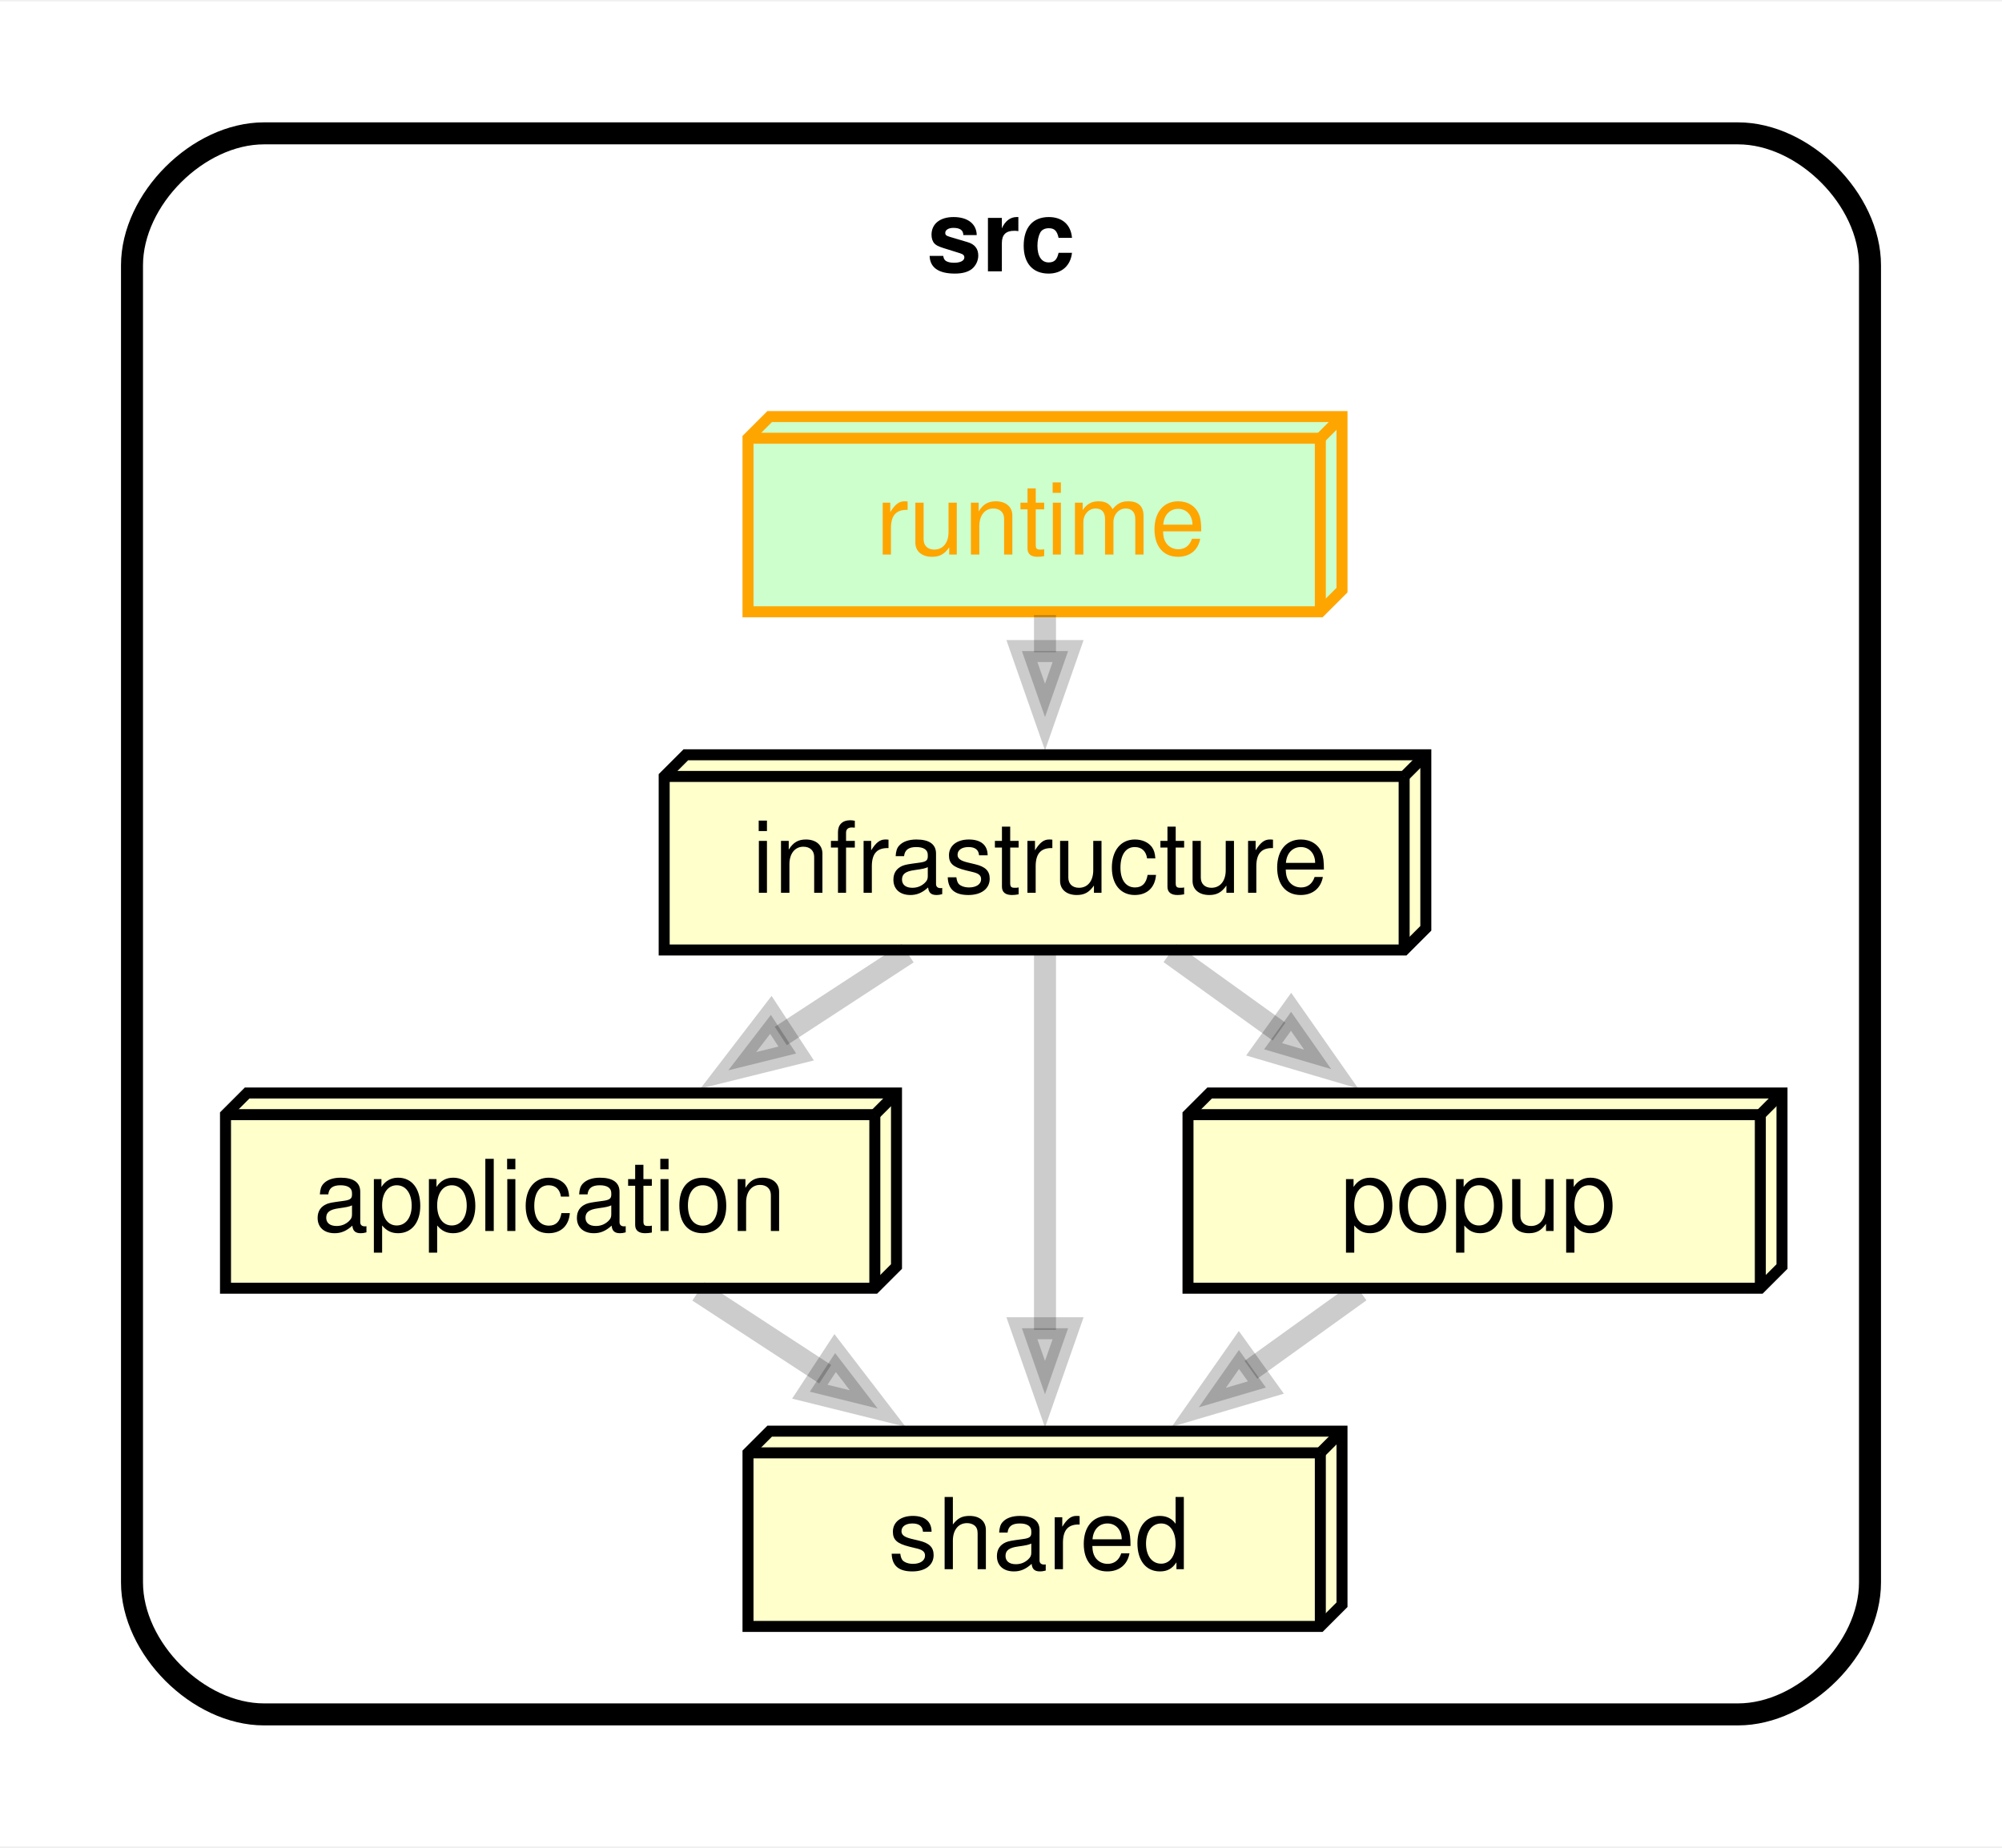
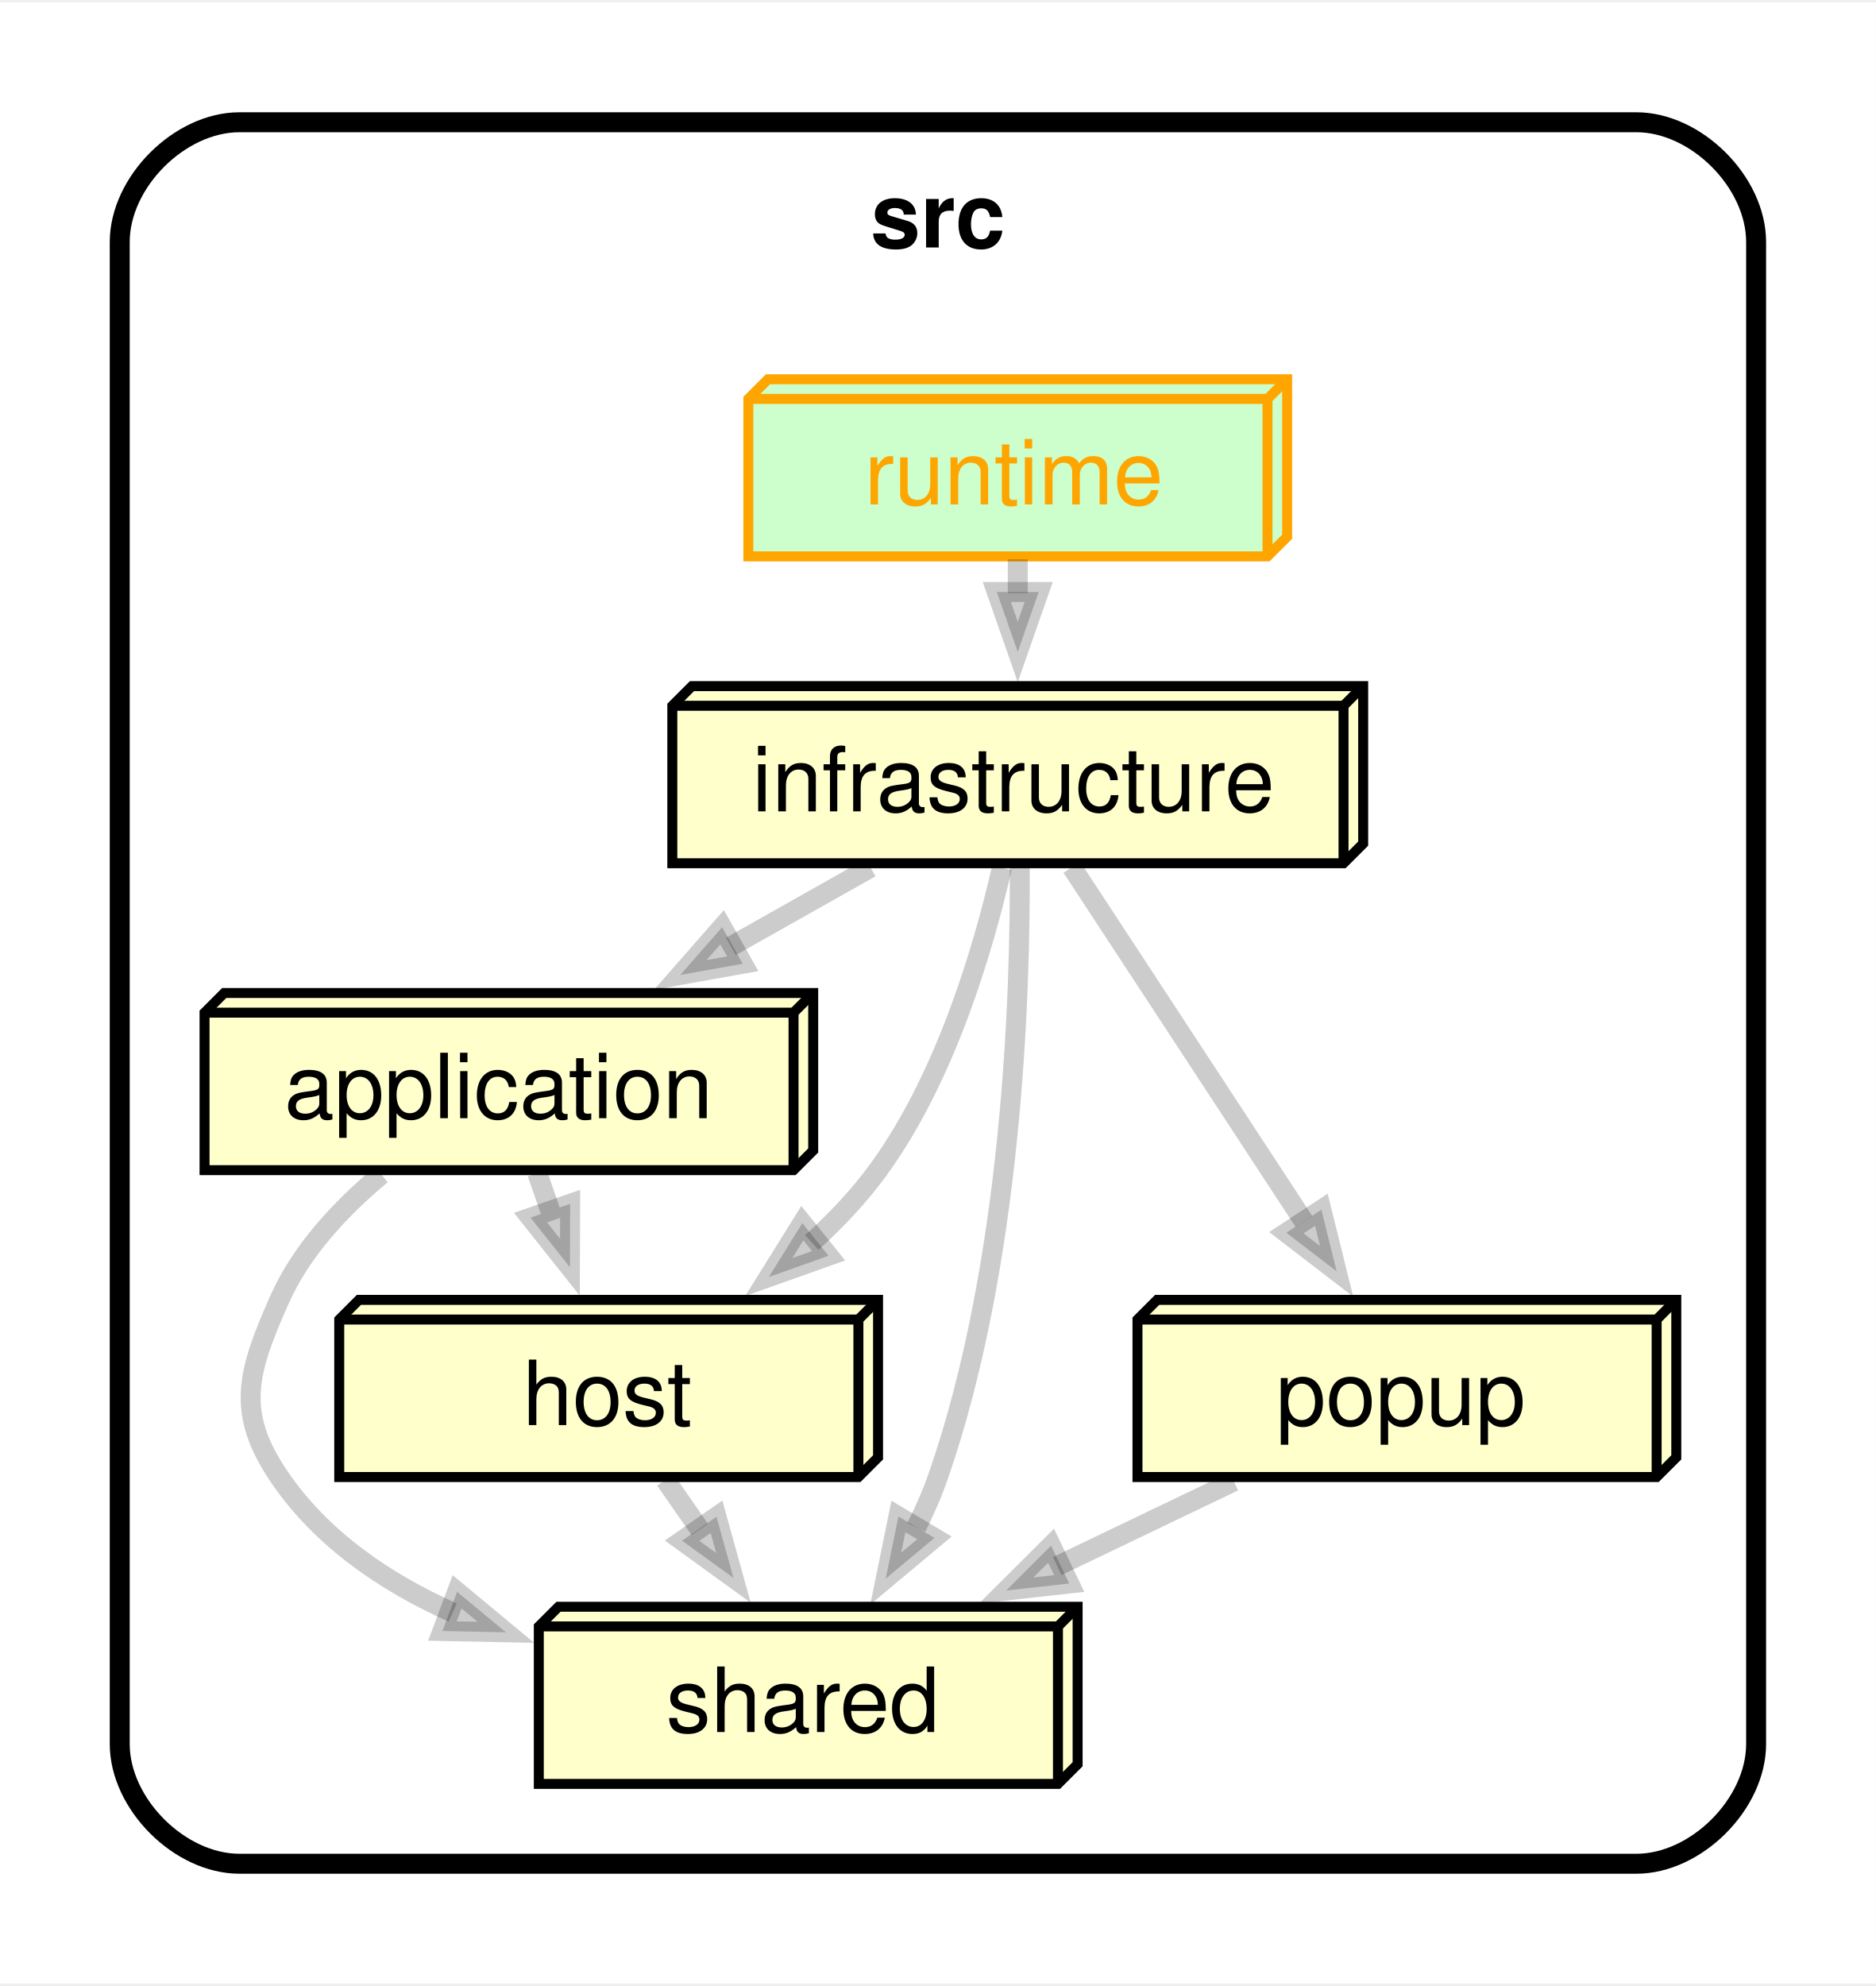
- <svg xmlns="http://www.w3.org/2000/svg" xmlns:xlink="http://www.w3.org/1999/xlink" width="182pt" height="168pt" viewBox="0.00 0.00 182.00 167.75">
-   <g id="graph0" class="graph" transform="scale(1 1) rotate(0) translate(4 163.75)">
-     <polygon fill="white" stroke="none" points="-4,4 -4,-163.75 178,-163.75 178,4 -4,4" />
+ <svg xmlns="http://www.w3.org/2000/svg" xmlns:xlink="http://www.w3.org/1999/xlink" width="188pt" height="199pt" viewBox="0.00 0.00 188.00 198.50">
+   <g id="graph0" class="graph" transform="scale(1 1) rotate(0) translate(4 194.5)">
+     <polygon fill="white" stroke="none" points="-4,4 -4,-194.5 184,-194.5 184,4 -4,4" />
    <g id="clust1" class="cluster">
-       <path fill="#ffffff" stroke="black" stroke-width="2" d="M20,-8C20,-8 154,-8 154,-8 160,-8 166,-14 166,-20 166,-20 166,-139.75 166,-139.75 166,-145.75 160,-151.75 154,-151.75 154,-151.75 20,-151.75 20,-151.75 14,-151.75 8,-145.75 8,-139.75 8,-139.75 8,-20 8,-20 8,-14 14,-8 20,-8" />
-       <text text-anchor="middle" x="87" y="-139.2" font-family="Helvetica,sans-Serif" font-weight="bold" font-size="9.00">src</text>
+       <path fill="#ffffff" stroke="black" stroke-width="2" d="M20,-8C20,-8 160,-8 160,-8 166,-8 172,-14 172,-20 172,-20 172,-170.5 172,-170.5 172,-176.5 166,-182.5 160,-182.5 160,-182.5 20,-182.5 20,-182.5 14,-182.5 8,-176.5 8,-170.5 8,-170.5 8,-20 8,-20 8,-14 14,-8 20,-8" />
+       <text text-anchor="middle" x="90" y="-169.95" font-family="Helvetica,sans-Serif" font-weight="bold" font-size="9.00">src</text>
    </g>
    <g id="node1" class="node">
      <g id="a_node1">
        <a xlink:href="src/application" xlink:title="application">
-           <polygon fill="#ffffcc" stroke="black" points="77.5,-64.5 18.47,-64.5 16.5,-62.53 16.5,-46.75 75.53,-46.75 77.5,-48.72 77.5,-64.5" />
-           <polyline fill="none" stroke="black" points="75.53,-62.53 16.5,-62.53" />
-           <polyline fill="none" stroke="black" points="75.53,-62.53 75.53,-46.75" />
-           <polyline fill="none" stroke="black" points="75.53,-62.53 77.5,-64.5" />
-           <text text-anchor="start" x="24.5" y="-51.95" font-family="Helvetica,sans-Serif" font-size="9.00">application</text>
+           <polygon fill="#ffffcc" stroke="black" points="77.5,-95.25 18.47,-95.25 16.5,-93.28 16.5,-77.5 75.53,-77.5 77.5,-79.47 77.5,-95.25" />
+           <polyline fill="none" stroke="black" points="75.53,-93.28 16.5,-93.28" />
+           <polyline fill="none" stroke="black" points="75.53,-93.28 75.53,-77.5" />
+           <polyline fill="none" stroke="black" points="75.53,-93.28 77.5,-95.25" />
+           <text text-anchor="start" x="24.5" y="-82.7" font-family="Helvetica,sans-Serif" font-size="9.00">application</text>
        </a>
      </g>
    </g>
    <g id="node2" class="node">
      <g id="a_node2">
        <a xlink:href="src/shared" xlink:title="shared">
-           <polygon fill="#ffffcc" stroke="black" points="118,-33.75 65.97,-33.75 64,-31.78 64,-16 116.03,-16 118,-17.97 118,-33.75" />
-           <polyline fill="none" stroke="black" points="116.03,-31.78 64,-31.78" />
-           <polyline fill="none" stroke="black" points="116.03,-31.78 116.03,-16" />
-           <polyline fill="none" stroke="black" points="116.03,-31.78 118,-33.75" />
-           <text text-anchor="start" x="76.75" y="-21.2" font-family="Helvetica,sans-Serif" font-size="9.00">shared</text>
+           <polygon fill="#ffffcc" stroke="black" points="104,-33.75 51.97,-33.75 50,-31.78 50,-16 102.03,-16 104,-17.97 104,-33.75" />
+           <polyline fill="none" stroke="black" points="102.03,-31.78 50,-31.78" />
+           <polyline fill="none" stroke="black" points="102.03,-31.78 102.03,-16" />
+           <polyline fill="none" stroke="black" points="102.03,-31.78 104,-33.75" />
+           <text text-anchor="start" x="62.75" y="-21.2" font-family="Helvetica,sans-Serif" font-size="9.00">shared</text>
        </a>
      </g>
    </g>
    <g id="edge1" class="edge">
-       <path fill="none" stroke="#000000" stroke-width="2" stroke-opacity="0.2" d="M59.49,-46.46C63.08,-44.12 67.09,-41.5 71.02,-38.93" />
-       <polygon fill="#000000" fill-opacity="0.2" stroke="#000000" stroke-width="2" stroke-opacity="0.2" points="71.92,-40.85 75.79,-35.81 69.62,-37.34 71.92,-40.85" />
+       <path fill="none" stroke="#000000" stroke-width="2" stroke-opacity="0.2" d="M34.22,-77.06C30.17,-73.69 26.18,-69.43 24,-64.5 20.81,-57.29 19.56,-53.27 24,-46.75 28.2,-40.58 34.53,-36.23 41.37,-33.17" />
+       <polygon fill="#000000" fill-opacity="0.2" stroke="#000000" stroke-width="2" stroke-opacity="0.2" points="41.81,-35.25 46.7,-31.19 40.34,-31.32 41.81,-35.25" />
    </g>
    <g id="node3" class="node">
      <g id="a_node3">
-         <a xlink:href="src/infrastructure" xlink:title="infrastructure">
-           <polygon fill="#ffffcc" stroke="black" points="125.62,-95.25 58.35,-95.25 56.38,-93.28 56.38,-77.5 123.65,-77.5 125.62,-79.47 125.62,-95.25" />
-           <polyline fill="none" stroke="black" points="123.65,-93.28 56.38,-93.28" />
-           <polyline fill="none" stroke="black" points="123.65,-93.28 123.65,-77.5" />
-           <polyline fill="none" stroke="black" points="123.65,-93.28 125.62,-95.25" />
-           <text text-anchor="start" x="64.38" y="-82.7" font-family="Helvetica,sans-Serif" font-size="9.00">infrastructure</text>
+         <a xlink:href="src/host" xlink:title="host">
+           <polygon fill="#ffffcc" stroke="black" points="84,-64.5 31.97,-64.5 30,-62.53 30,-46.75 82.03,-46.75 84,-48.72 84,-64.5" />
+           <polyline fill="none" stroke="black" points="82.03,-62.53 30,-62.53" />
+           <polyline fill="none" stroke="black" points="82.03,-62.53 82.03,-46.75" />
+           <polyline fill="none" stroke="black" points="82.03,-62.53 84,-64.5" />
+           <text text-anchor="start" x="48.38" y="-51.95" font-family="Helvetica,sans-Serif" font-size="9.00">host</text>
        </a>
      </g>
    </g>
-     <g id="edge4" class="edge">
-       <path fill="none" stroke="#000000" stroke-width="2" stroke-opacity="0.2" d="M78.51,-77.21C74.92,-74.87 70.91,-72.25 66.98,-69.68" />
-       <polygon fill="#000000" fill-opacity="0.2" stroke="#000000" stroke-width="2" stroke-opacity="0.2" points="68.38,-68.09 62.21,-66.56 66.08,-71.6 68.38,-68.09" />
+     <g id="edge2" class="edge">
+       <path fill="none" stroke="#000000" stroke-width="2" stroke-opacity="0.2" d="M49.84,-77.21C50.26,-76.01 50.7,-74.73 51.15,-73.43" />
+       <polygon fill="#000000" fill-opacity="0.2" stroke="#000000" stroke-width="2" stroke-opacity="0.2" points="53.14,-74.12 53.12,-67.77 49.17,-72.74 53.14,-74.12" />
    </g>
-     <g id="edge2" class="edge">
-       <path fill="none" stroke="#000000" stroke-width="2" stroke-opacity="0.2" d="M91,-77.1C91,-68.31 91,-54.16 91,-42.96" />
-       <polygon fill="#000000" fill-opacity="0.2" stroke="#000000" stroke-width="2" stroke-opacity="0.2" points="93.1,-43.11 91,-37.11 88.9,-43.11 93.1,-43.11" />
+     <g id="edge3" class="edge">
+       <path fill="none" stroke="#000000" stroke-width="2" stroke-opacity="0.2" d="M62.68,-46.46C63.77,-44.9 64.94,-43.21 66.13,-41.5" />
+       <polygon fill="#000000" fill-opacity="0.2" stroke="#000000" stroke-width="2" stroke-opacity="0.2" points="67.81,-42.77 69.51,-36.64 64.36,-40.37 67.81,-42.77" />
    </g>
    <g id="node4" class="node">
      <g id="a_node4">
-         <a xlink:href="src/popup" xlink:title="popup">
-           <polygon fill="#ffffcc" stroke="black" points="158,-64.5 105.97,-64.5 104,-62.53 104,-46.75 156.03,-46.75 158,-48.72 158,-64.5" />
-           <polyline fill="none" stroke="black" points="156.03,-62.53 104,-62.53" />
-           <polyline fill="none" stroke="black" points="156.03,-62.53 156.03,-46.75" />
-           <polyline fill="none" stroke="black" points="156.03,-62.53 158,-64.5" />
-           <text text-anchor="start" x="117.88" y="-51.95" font-family="Helvetica,sans-Serif" font-size="9.00">popup</text>
-         </a>
-       </g>
-     </g>
-     <g id="edge3" class="edge">
-       <path fill="none" stroke="#000000" stroke-width="2" stroke-opacity="0.2" d="M102.36,-77.21C105.45,-74.99 108.89,-72.51 112.28,-70.08" />
-       <polygon fill="#000000" fill-opacity="0.2" stroke="#000000" stroke-width="2" stroke-opacity="0.2" points="113.37,-71.88 117.02,-66.67 110.92,-68.47 113.37,-71.88" />
-     </g>
-     <g id="edge5" class="edge">
-       <path fill="none" stroke="#000000" stroke-width="2" stroke-opacity="0.2" d="M119.64,-46.46C116.55,-44.24 113.11,-41.76 109.72,-39.33" />
-       <polygon fill="#000000" fill-opacity="0.2" stroke="#000000" stroke-width="2" stroke-opacity="0.2" points="111.08,-37.72 104.98,-35.92 108.63,-41.13 111.08,-37.72" />
-     </g>
-     <g id="node5" class="node">
-       <g id="a_node5">
-         <a xlink:href="src/runtime" xlink:title="no-orphans">
-           <polygon fill="#ccffcc" stroke="orange" points="118,-126 65.97,-126 64,-124.03 64,-108.25 116.03,-108.25 118,-110.22 118,-126" />
-           <polyline fill="none" stroke="orange" points="116.03,-124.03 64,-124.03" />
-           <polyline fill="none" stroke="orange" points="116.03,-124.03 116.03,-108.25" />
-           <polyline fill="none" stroke="orange" points="116.03,-124.03 118,-126" />
-           <text text-anchor="start" x="75.62" y="-113.45" font-family="Helvetica,sans-Serif" font-size="9.00" fill="orange">runtime</text>
+         <a xlink:href="src/infrastructure" xlink:title="infrastructure">
+           <polygon fill="#ffffcc" stroke="black" points="132.62,-126 65.35,-126 63.38,-124.03 63.38,-108.25 130.65,-108.25 132.62,-110.22 132.62,-126" />
+           <polyline fill="none" stroke="black" points="130.65,-124.03 63.38,-124.03" />
+           <polyline fill="none" stroke="black" points="130.65,-124.03 130.65,-108.25" />
+           <polyline fill="none" stroke="black" points="130.65,-124.03 132.62,-126" />
+           <text text-anchor="start" x="71.38" y="-113.45" font-family="Helvetica,sans-Serif" font-size="9.00">infrastructure</text>
        </a>
      </g>
    </g>
    <g id="edge6" class="edge">
-       <path fill="none" stroke="#000000" stroke-width="2" stroke-opacity="0.2" d="M91,-107.96C91,-106.88 91,-105.74 91,-104.57" />
-       <polygon fill="#000000" fill-opacity="0.2" stroke="#000000" stroke-width="2" stroke-opacity="0.2" points="93.1,-104.68 91,-98.68 88.9,-104.68 93.1,-104.68" />
+       <path fill="none" stroke="#000000" stroke-width="2" stroke-opacity="0.2" d="M83.25,-107.81C78.88,-105.34 73.99,-102.59 69.25,-99.92" />
+       <polygon fill="#000000" fill-opacity="0.2" stroke="#000000" stroke-width="2" stroke-opacity="0.2" points="70.44,-98.18 64.18,-97.06 68.37,-101.84 70.44,-98.18" />
+     </g>
+     <g id="edge4" class="edge">
+       <path fill="none" stroke="#000000" stroke-width="2" stroke-opacity="0.2" d="M98.2,-108.18C98.29,-95.02 97.43,-68.04 90,-46.75 89.41,-45.06 88.66,-43.36 87.83,-41.7" />
+       <polygon fill="#000000" fill-opacity="0.2" stroke="#000000" stroke-width="2" stroke-opacity="0.2" points="89.65,-40.65 84.77,-36.57 86.04,-42.8 89.65,-40.65" />
+     </g>
+     <g id="edge7" class="edge">
+       <path fill="none" stroke="#000000" stroke-width="2" stroke-opacity="0.2" d="M96.41,-107.79C94.51,-99.5 90.73,-86.72 84,-77.5 82.11,-74.91 79.81,-72.47 77.36,-70.25" />
+       <polygon fill="#000000" fill-opacity="0.2" stroke="#000000" stroke-width="2" stroke-opacity="0.2" points="79.04,-68.92 73.05,-66.79 76.41,-72.19 79.04,-68.92" />
+     </g>
+     <g id="node5" class="node">
+       <g id="a_node5">
+         <a xlink:href="src/popup" xlink:title="popup">
+           <polygon fill="#ffffcc" stroke="black" points="164,-64.5 111.97,-64.5 110,-62.53 110,-46.75 162.03,-46.75 164,-48.72 164,-64.5" />
+           <polyline fill="none" stroke="black" points="162.03,-62.53 110,-62.53" />
+           <polyline fill="none" stroke="black" points="162.03,-62.53 162.03,-46.75" />
+           <polyline fill="none" stroke="black" points="162.03,-62.53 164,-64.5" />
+           <text text-anchor="start" x="123.88" y="-51.95" font-family="Helvetica,sans-Serif" font-size="9.00">popup</text>
+         </a>
+       </g>
+     </g>
+     <g id="edge5" class="edge">
+       <path fill="none" stroke="#000000" stroke-width="2" stroke-opacity="0.2" d="M103.42,-107.85C109.42,-98.7 119.22,-83.76 126.68,-72.36" />
+       <polygon fill="#000000" fill-opacity="0.2" stroke="#000000" stroke-width="2" stroke-opacity="0.2" points="128.43,-73.53 129.96,-67.36 124.92,-71.23 128.43,-73.53" />
+     </g>
+     <g id="edge8" class="edge">
+       <path fill="none" stroke="#000000" stroke-width="2" stroke-opacity="0.2" d="M119.65,-46.31C114.13,-43.66 107.91,-40.68 101.96,-37.83" />
+       <polygon fill="#000000" fill-opacity="0.2" stroke="#000000" stroke-width="2" stroke-opacity="0.2" points="103.16,-36.08 96.84,-35.38 101.34,-39.87 103.16,-36.08" />
+     </g>
+     <g id="node6" class="node">
+       <g id="a_node6">
+         <a xlink:href="src/runtime" xlink:title="no-orphans">
+           <polygon fill="#ccffcc" stroke="orange" points="125,-156.75 72.97,-156.75 71,-154.78 71,-139 123.03,-139 125,-140.97 125,-156.75" />
+           <polyline fill="none" stroke="orange" points="123.03,-154.78 71,-154.78" />
+           <polyline fill="none" stroke="orange" points="123.03,-154.78 123.03,-139" />
+           <polyline fill="none" stroke="orange" points="123.03,-154.78 125,-156.75" />
+           <text text-anchor="start" x="82.62" y="-144.2" font-family="Helvetica,sans-Serif" font-size="9.00" fill="orange">runtime</text>
+         </a>
+       </g>
+     </g>
+     <g id="edge9" class="edge">
+       <path fill="none" stroke="#000000" stroke-width="2" stroke-opacity="0.2" d="M98,-138.71C98,-137.63 98,-136.49 98,-135.32" />
+       <polygon fill="#000000" fill-opacity="0.2" stroke="#000000" stroke-width="2" stroke-opacity="0.2" points="100.1,-135.43 98,-129.43 95.9,-135.43 100.1,-135.43" />
    </g>
  </g>
</svg>
